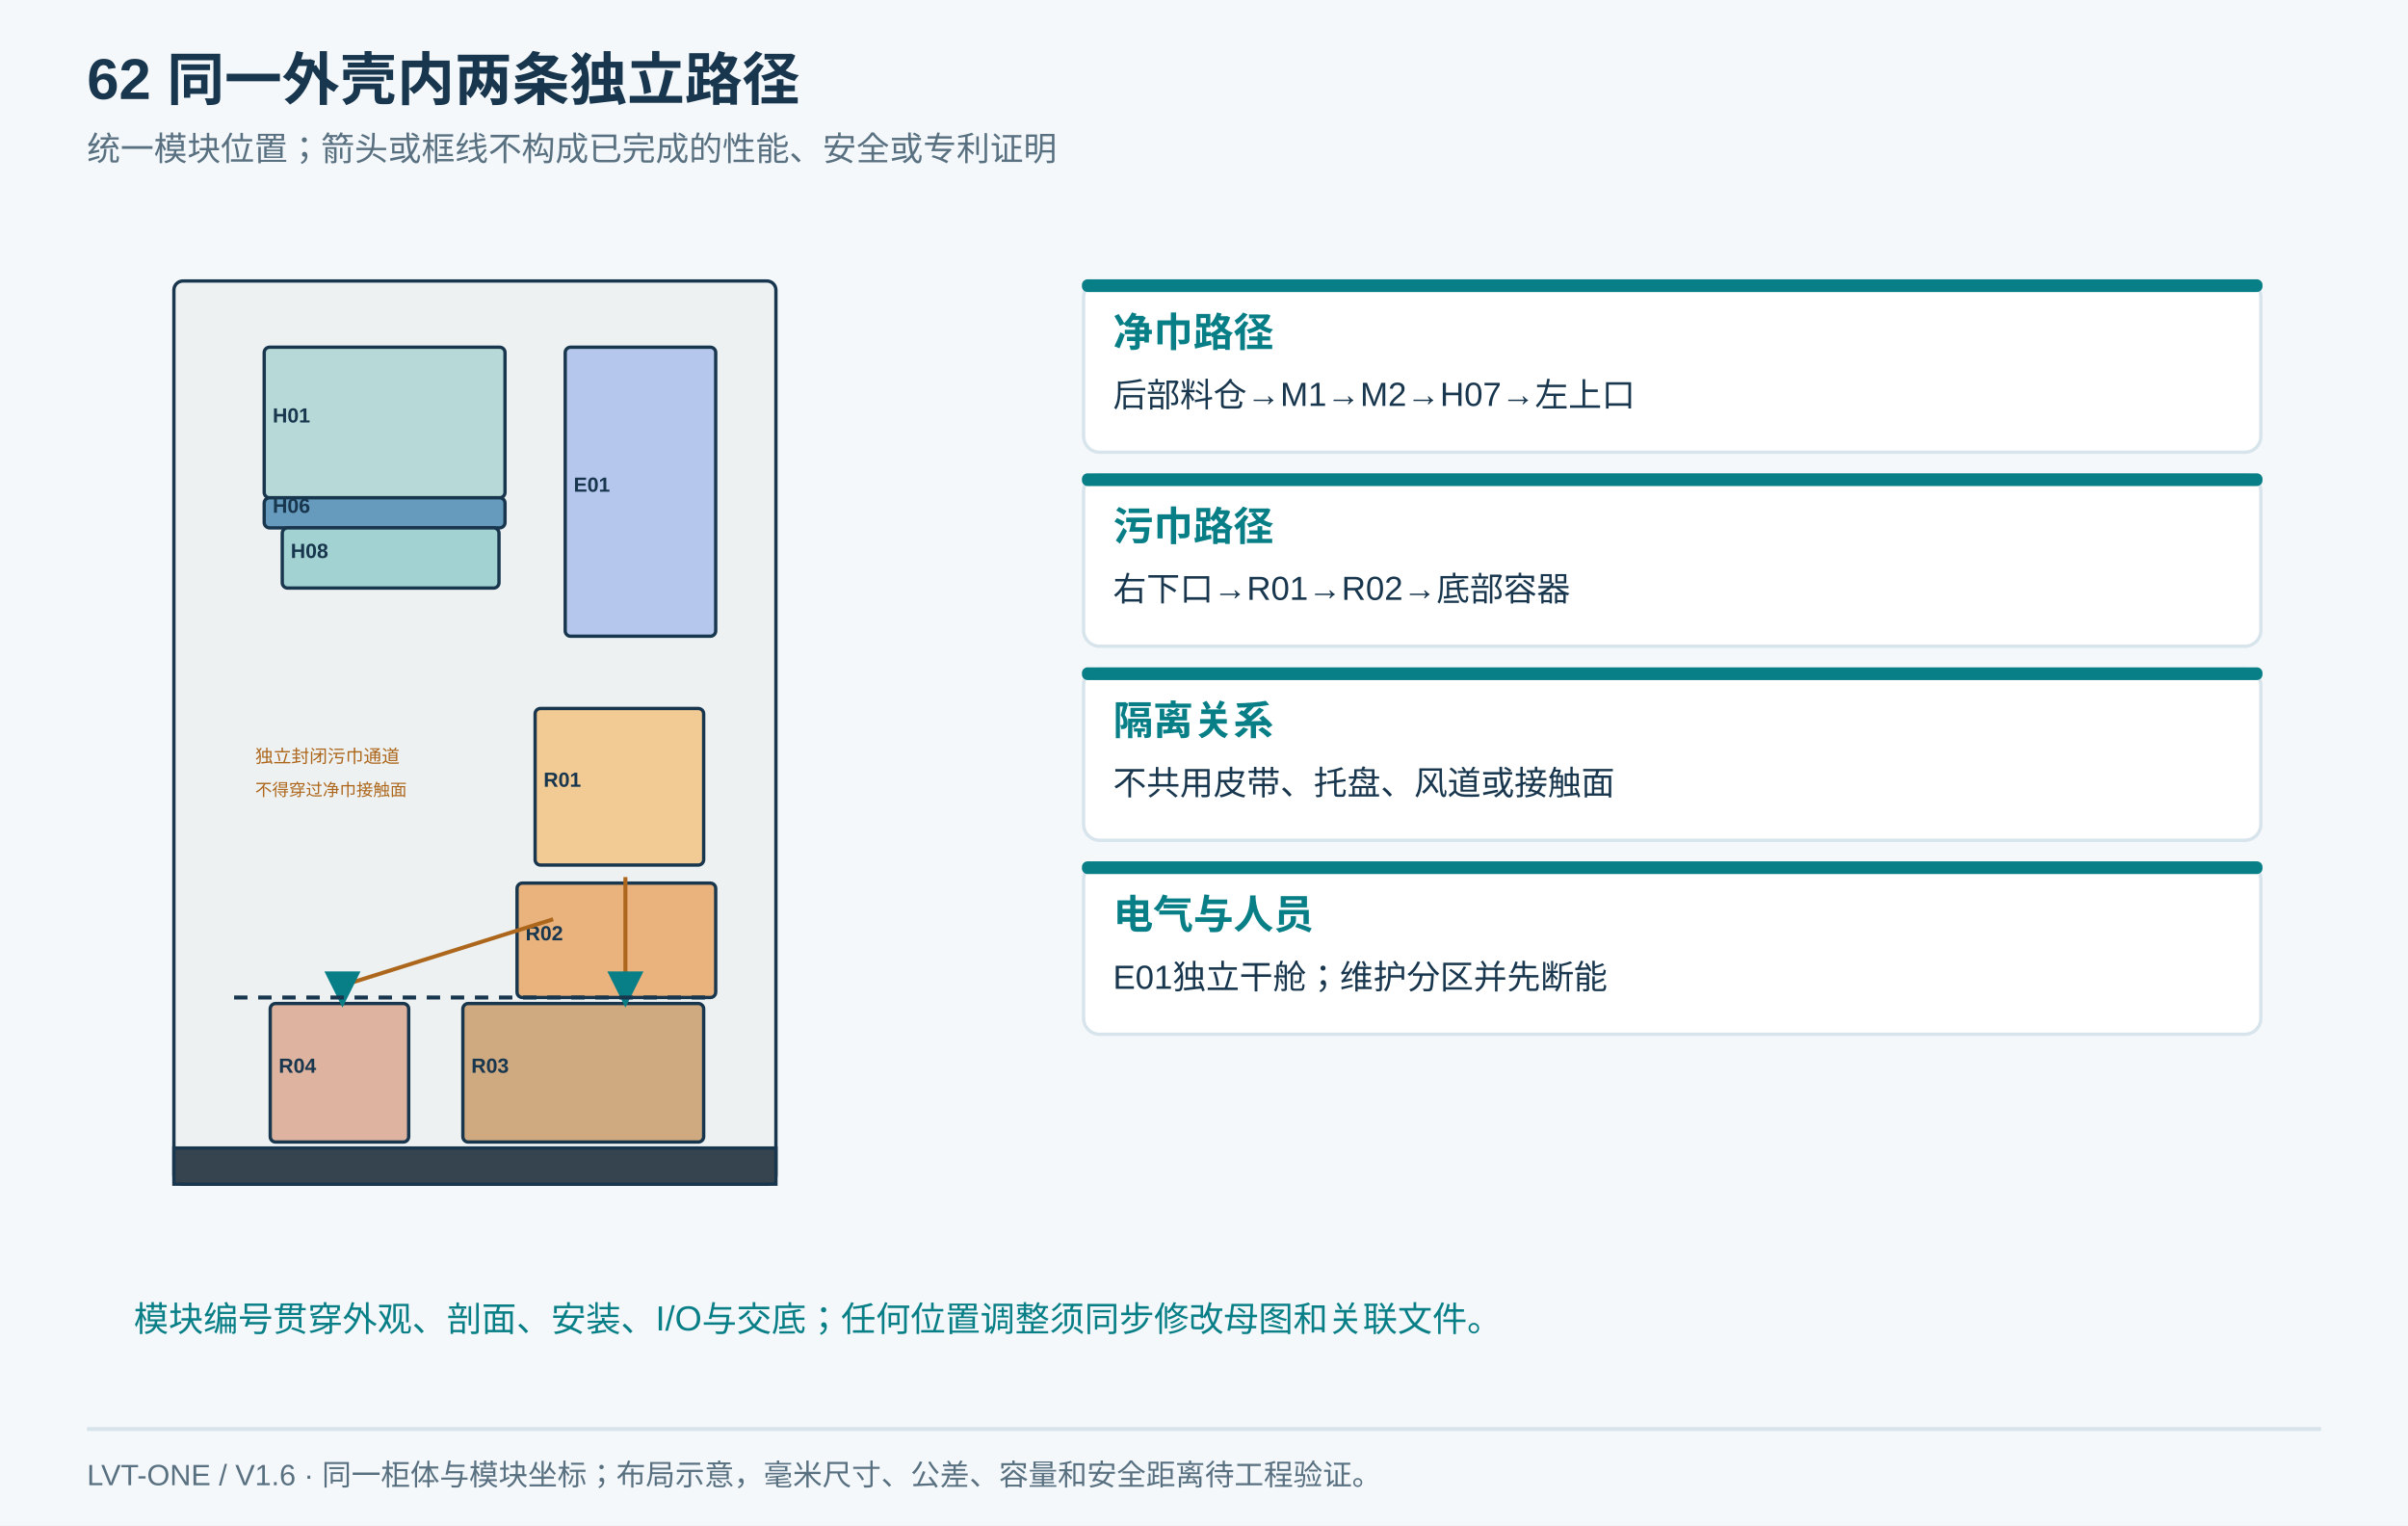
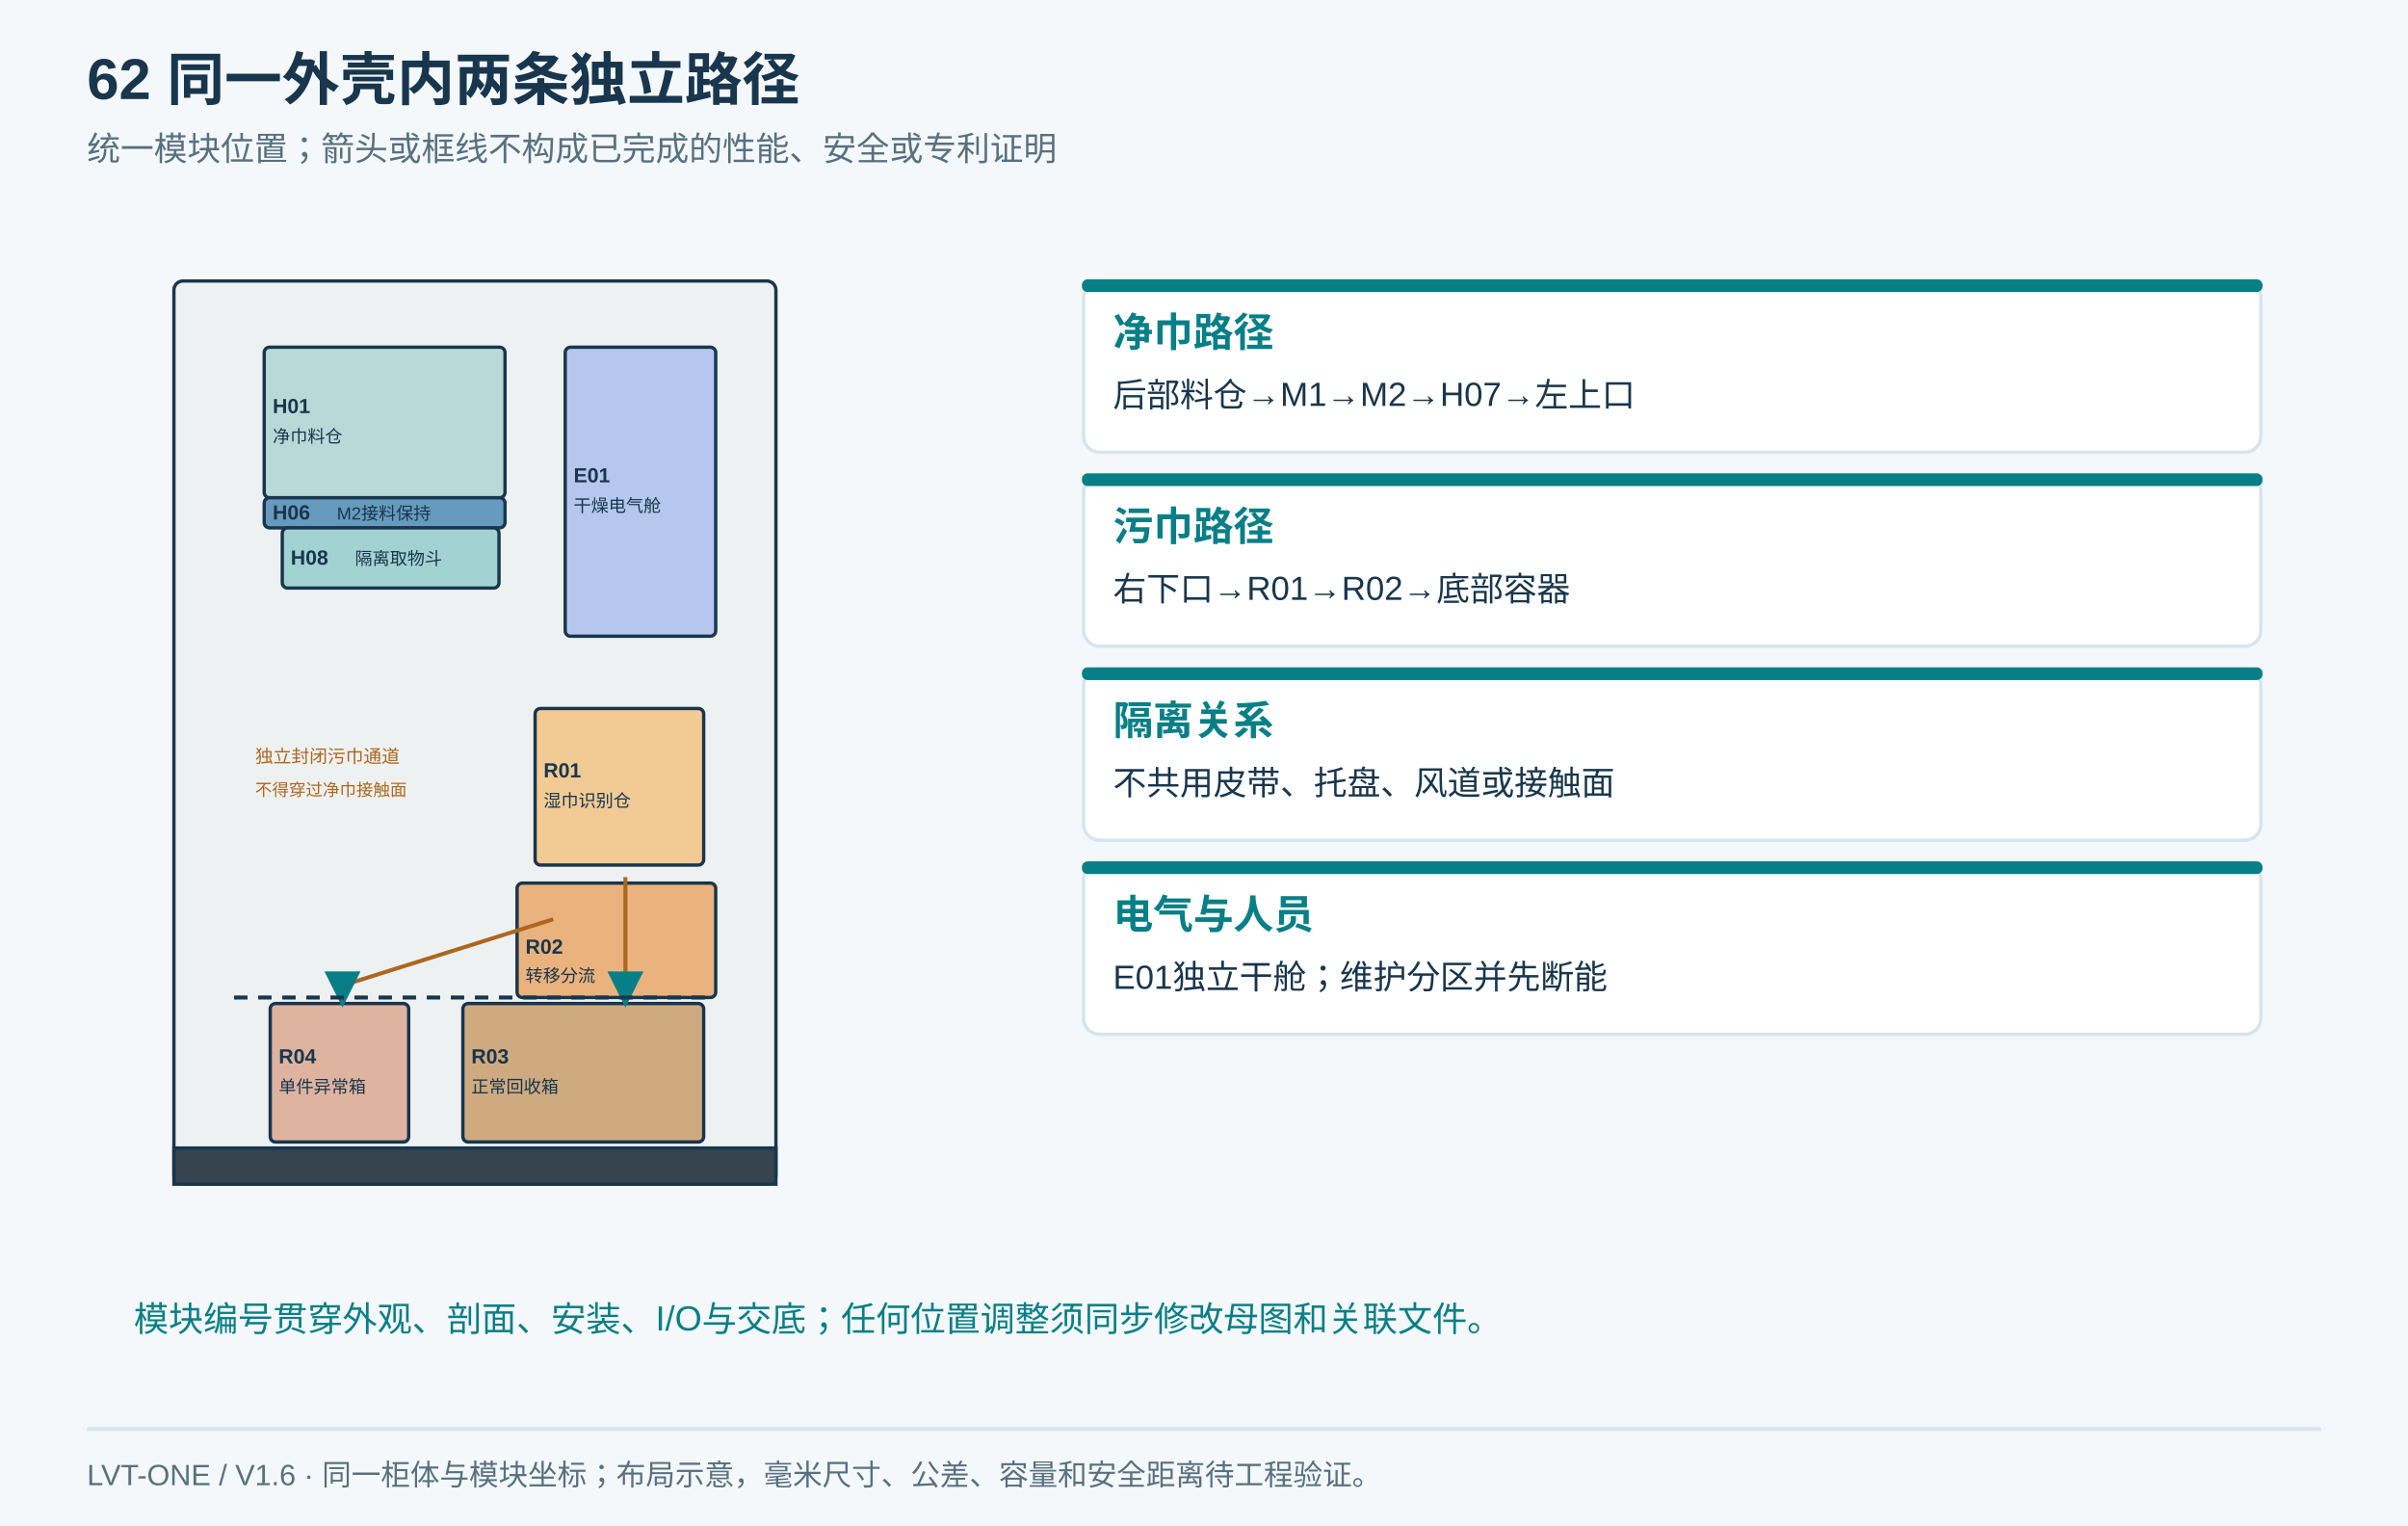
<svg xmlns="http://www.w3.org/2000/svg" width="1800" height="1140" viewBox="0 0 1800 1140" role="img">
  <defs>
    <marker id="a" markerWidth="9" markerHeight="9" refX="8" refY="4.5" orient="auto-start-reverse">
      <path d="M0 0L9 4.5L0 9z" fill="#087f86" />
    </marker>
    <pattern id="hatch" width="10" height="10" patternUnits="userSpaceOnUse" patternTransform="rotate(45)">
      <line x1="0" y1="0" x2="0" y2="10" stroke="#abc2cf" stroke-width="3" />
    </pattern>
  </defs>
  <rect width="1800" height="1140" fill="#f4f8fb" />
  <text x="65" y="74" fill="#18364d" font-family="PingFang SC,Heiti SC,Arial,sans-serif" font-size="43" font-weight="700">62  同一外壳内两条独立路径</text>
  <text x="65" y="120" fill="#587080" font-family="PingFang SC,Heiti SC,Arial,sans-serif" font-size="25" font-weight="400">统一模块位置；箭头或框线不构成已完成的性能、安全或专利证明</text>
  <rect x="130" y="210" width="450.0" height="675.0" rx="6.75" fill="#eef1f2" stroke="#18364d" stroke-width="2.5" />
  <rect x="130" y="858.0" width="450.0" height="27.0" rx="0" fill="#35444e" stroke="#18364d" stroke-width="2.5" />
  <rect x="197.5" y="259.5" width="180.0" height="112.5" rx="4" fill="#b7dad8" stroke="#18364d" stroke-width="2.5" />
-   <text x="203.8" y="315.75" fill="#18364d" font-family="PingFang SC,Heiti SC,Arial,sans-serif" font-size="15.3" font-weight="700">H01</text>
+   <text x="203.8" y="308.75" fill="#18364d" font-family="PingFang SC,Heiti SC,Arial,sans-serif" font-size="15.3" font-weight="700">H01</text>
+   <text x="203.8" y="330.75" fill="#18364d" font-family="PingFang SC,Heiti SC,Arial,sans-serif" font-size="13.05" font-weight="400">净巾料仓</text>
  <rect x="197.5" y="372.0" width="180.0" height="22.5" rx="4" fill="#679bbd" stroke="#18364d" stroke-width="2.5" />
-   <text x="203.8" y="383.25" fill="#18364d" font-family="PingFang SC,Heiti SC,Arial,sans-serif" font-size="15.3" font-weight="700">H06</text>
+   <text x="203.8" y="388.25" fill="#18364d" font-family="PingFang SC,Heiti SC,Arial,sans-serif" font-size="15.3" font-weight="700">H06</text>
+   <text x="251.8" y="388.25" fill="#18364d" font-family="PingFang SC,Heiti SC,Arial,sans-serif" font-size="13.05" font-weight="400">M2接料保持</text>
  <rect x="211.0" y="394.5" width="162.0" height="45.0" rx="4" fill="#a2d2d1" stroke="#18364d" stroke-width="2.5" />
-   <text x="217.3" y="417.0" fill="#18364d" font-family="PingFang SC,Heiti SC,Arial,sans-serif" font-size="15.3" font-weight="700">H08</text>
+   <text x="217.3" y="422.0" fill="#18364d" font-family="PingFang SC,Heiti SC,Arial,sans-serif" font-size="15.3" font-weight="700">H08</text>
+   <text x="265.3" y="422.0" fill="#18364d" font-family="PingFang SC,Heiti SC,Arial,sans-serif" font-size="13.05" font-weight="400">隔离取物斗</text>
  <rect x="422.5" y="259.5" width="112.5" height="216.0" rx="4" fill="#b5c7ed" stroke="#18364d" stroke-width="2.5" />
-   <text x="428.8" y="367.5" fill="#18364d" font-family="PingFang SC,Heiti SC,Arial,sans-serif" font-size="15.3" font-weight="700">E01</text>
+   <text x="428.8" y="360.5" fill="#18364d" font-family="PingFang SC,Heiti SC,Arial,sans-serif" font-size="15.3" font-weight="700">E01</text>
+   <text x="428.8" y="382.5" fill="#18364d" font-family="PingFang SC,Heiti SC,Arial,sans-serif" font-size="13.05" font-weight="400">干燥电气舱</text>
  <rect x="400.0" y="529.5" width="126.0" height="117.0" rx="4" fill="#f2ca94" stroke="#18364d" stroke-width="2.5" />
-   <text x="406.3" y="588.0" fill="#18364d" font-family="PingFang SC,Heiti SC,Arial,sans-serif" font-size="15.3" font-weight="700">R01</text>
+   <text x="406.3" y="581.0" fill="#18364d" font-family="PingFang SC,Heiti SC,Arial,sans-serif" font-size="15.3" font-weight="700">R01</text>
+   <text x="406.3" y="603.0" fill="#18364d" font-family="PingFang SC,Heiti SC,Arial,sans-serif" font-size="13.05" font-weight="400">湿巾识别仓</text>
  <rect x="386.5" y="660.0" width="148.5" height="85.5" rx="4" fill="#eab37d" stroke="#18364d" stroke-width="2.5" />
-   <text x="392.8" y="702.75" fill="#18364d" font-family="PingFang SC,Heiti SC,Arial,sans-serif" font-size="15.3" font-weight="700">R02</text>
+   <text x="392.8" y="712.75" fill="#18364d" font-family="PingFang SC,Heiti SC,Arial,sans-serif" font-size="15.3" font-weight="700">R02</text>
+   <text x="392.8" y="733.75" fill="#18364d" font-family="PingFang SC,Heiti SC,Arial,sans-serif" font-size="13.05" font-weight="400">转移分流</text>
  <rect x="346.0" y="750.0" width="180.0" height="103.5" rx="4" fill="#cfaa80" stroke="#18364d" stroke-width="2.5" />
-   <text x="352.3" y="801.75" fill="#18364d" font-family="PingFang SC,Heiti SC,Arial,sans-serif" font-size="15.3" font-weight="700">R03</text>
+   <text x="352.3" y="794.75" fill="#18364d" font-family="PingFang SC,Heiti SC,Arial,sans-serif" font-size="15.3" font-weight="700">R03</text>
+   <text x="352.3" y="816.75" fill="#18364d" font-family="PingFang SC,Heiti SC,Arial,sans-serif" font-size="13.05" font-weight="400">正常回收箱</text>
  <rect x="202.0" y="750.0" width="103.5" height="103.5" rx="4" fill="#deb39f" stroke="#18364d" stroke-width="2.5" />
-   <text x="208.3" y="801.75" fill="#18364d" font-family="PingFang SC,Heiti SC,Arial,sans-serif" font-size="15.3" font-weight="700">R04</text>
+   <text x="208.3" y="794.75" fill="#18364d" font-family="PingFang SC,Heiti SC,Arial,sans-serif" font-size="15.3" font-weight="700">R04</text>
+   <text x="208.3" y="816.75" fill="#18364d" font-family="PingFang SC,Heiti SC,Arial,sans-serif" font-size="13.05" font-weight="400">单件异常箱</text>
  <path d="M467.5 655.5V750.0" fill="none" stroke="#ad671c" stroke-width="3" marker-end="url(#a)" />
  <path d="M413.5 687.0L256.0 736.5V750.0" fill="none" stroke="#ad671c" stroke-width="3" marker-end="url(#a)" />
  <path d="M175.0 745.5L535.0 745.5" fill="none" stroke="#18364d" stroke-width="3" stroke-dasharray="10 8" />
  <text x="190.75" y="570.0" fill="#ad671c" font-family="PingFang SC,Heiti SC,Arial,sans-serif" font-size="13.5" font-weight="400">独立封闭污巾通道</text>
  <text x="190.75" y="594.75" fill="#ad671c" font-family="PingFang SC,Heiti SC,Arial,sans-serif" font-size="12.6" font-weight="400">不得穿过净巾接触面</text>
  <rect x="810" y="210" width="880" height="128" rx="12" fill="white" stroke="#d8e4ec" stroke-width="2.5" />
  <rect x="810" y="210" width="880" height="7" rx="3" fill="#087f86" stroke="#087f86" stroke-width="2.5" />
  <text x="832" y="259" fill="#087f86" font-family="PingFang SC,Heiti SC,Arial,sans-serif" font-size="30" font-weight="700">净巾路径</text>
  <text x="832" y="304" fill="#18364d" font-family="PingFang SC,Heiti SC,Arial,sans-serif" font-size="25" font-weight="400">后部料仓→M1→M2→H07→左上口</text>
  <rect x="810" y="355" width="880" height="128" rx="12" fill="white" stroke="#d8e4ec" stroke-width="2.5" />
  <rect x="810" y="355" width="880" height="7" rx="3" fill="#087f86" stroke="#087f86" stroke-width="2.5" />
  <text x="832" y="404" fill="#087f86" font-family="PingFang SC,Heiti SC,Arial,sans-serif" font-size="30" font-weight="700">污巾路径</text>
  <text x="832" y="449" fill="#18364d" font-family="PingFang SC,Heiti SC,Arial,sans-serif" font-size="25" font-weight="400">右下口→R01→R02→底部容器</text>
  <rect x="810" y="500" width="880" height="128" rx="12" fill="white" stroke="#d8e4ec" stroke-width="2.5" />
  <rect x="810" y="500" width="880" height="7" rx="3" fill="#087f86" stroke="#087f86" stroke-width="2.5" />
  <text x="832" y="549" fill="#087f86" font-family="PingFang SC,Heiti SC,Arial,sans-serif" font-size="30" font-weight="700">隔离关系</text>
  <text x="832" y="594" fill="#18364d" font-family="PingFang SC,Heiti SC,Arial,sans-serif" font-size="25" font-weight="400">不共用皮带、托盘、风道或接触面</text>
  <rect x="810" y="645" width="880" height="128" rx="12" fill="white" stroke="#d8e4ec" stroke-width="2.5" />
  <rect x="810" y="645" width="880" height="7" rx="3" fill="#087f86" stroke="#087f86" stroke-width="2.5" />
  <text x="832" y="694" fill="#087f86" font-family="PingFang SC,Heiti SC,Arial,sans-serif" font-size="30" font-weight="700">电气与人员</text>
  <text x="832" y="739" fill="#18364d" font-family="PingFang SC,Heiti SC,Arial,sans-serif" font-size="25" font-weight="400">E01独立干舱；维护分区并先断能</text>
  <text x="100" y="995" fill="#087f86" font-family="PingFang SC,Heiti SC,Arial,sans-serif" font-size="26" font-weight="400">模块编号贯穿外观、剖面、安装、I/O与交底；任何位置调整须同步修改母图和关联文件。</text>
  <path d="M65 1068L1735 1068" fill="none" stroke="#d8e4ec" stroke-width="3" />
  <text x="65" y="1110" fill="#587080" font-family="PingFang SC,Heiti SC,Arial,sans-serif" font-size="22" font-weight="400">LVT-ONE / V1.6 · 同一柜体与模块坐标；布局示意，毫米尺寸、公差、容量和安全距离待工程验证。</text>
</svg>
